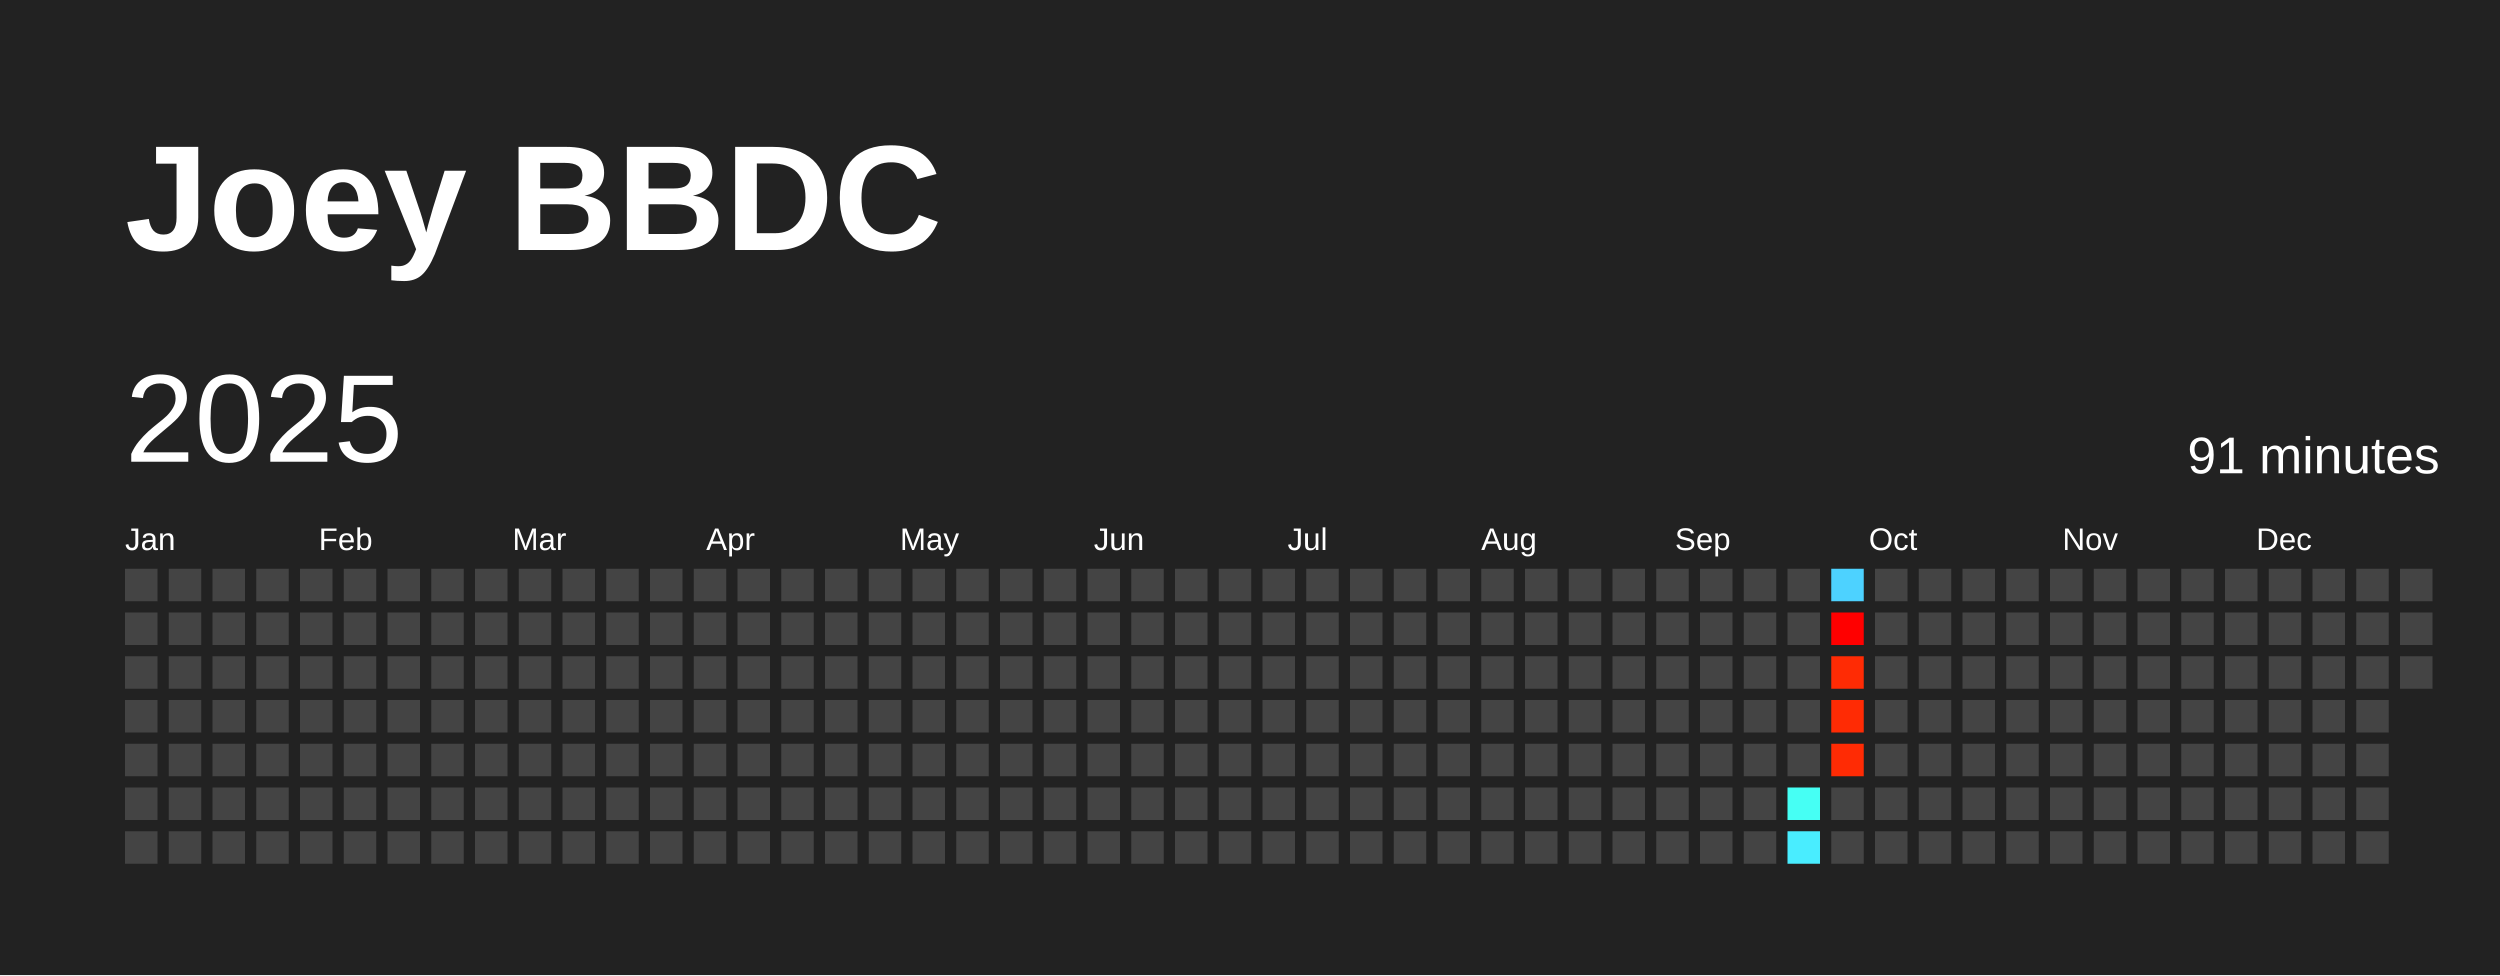
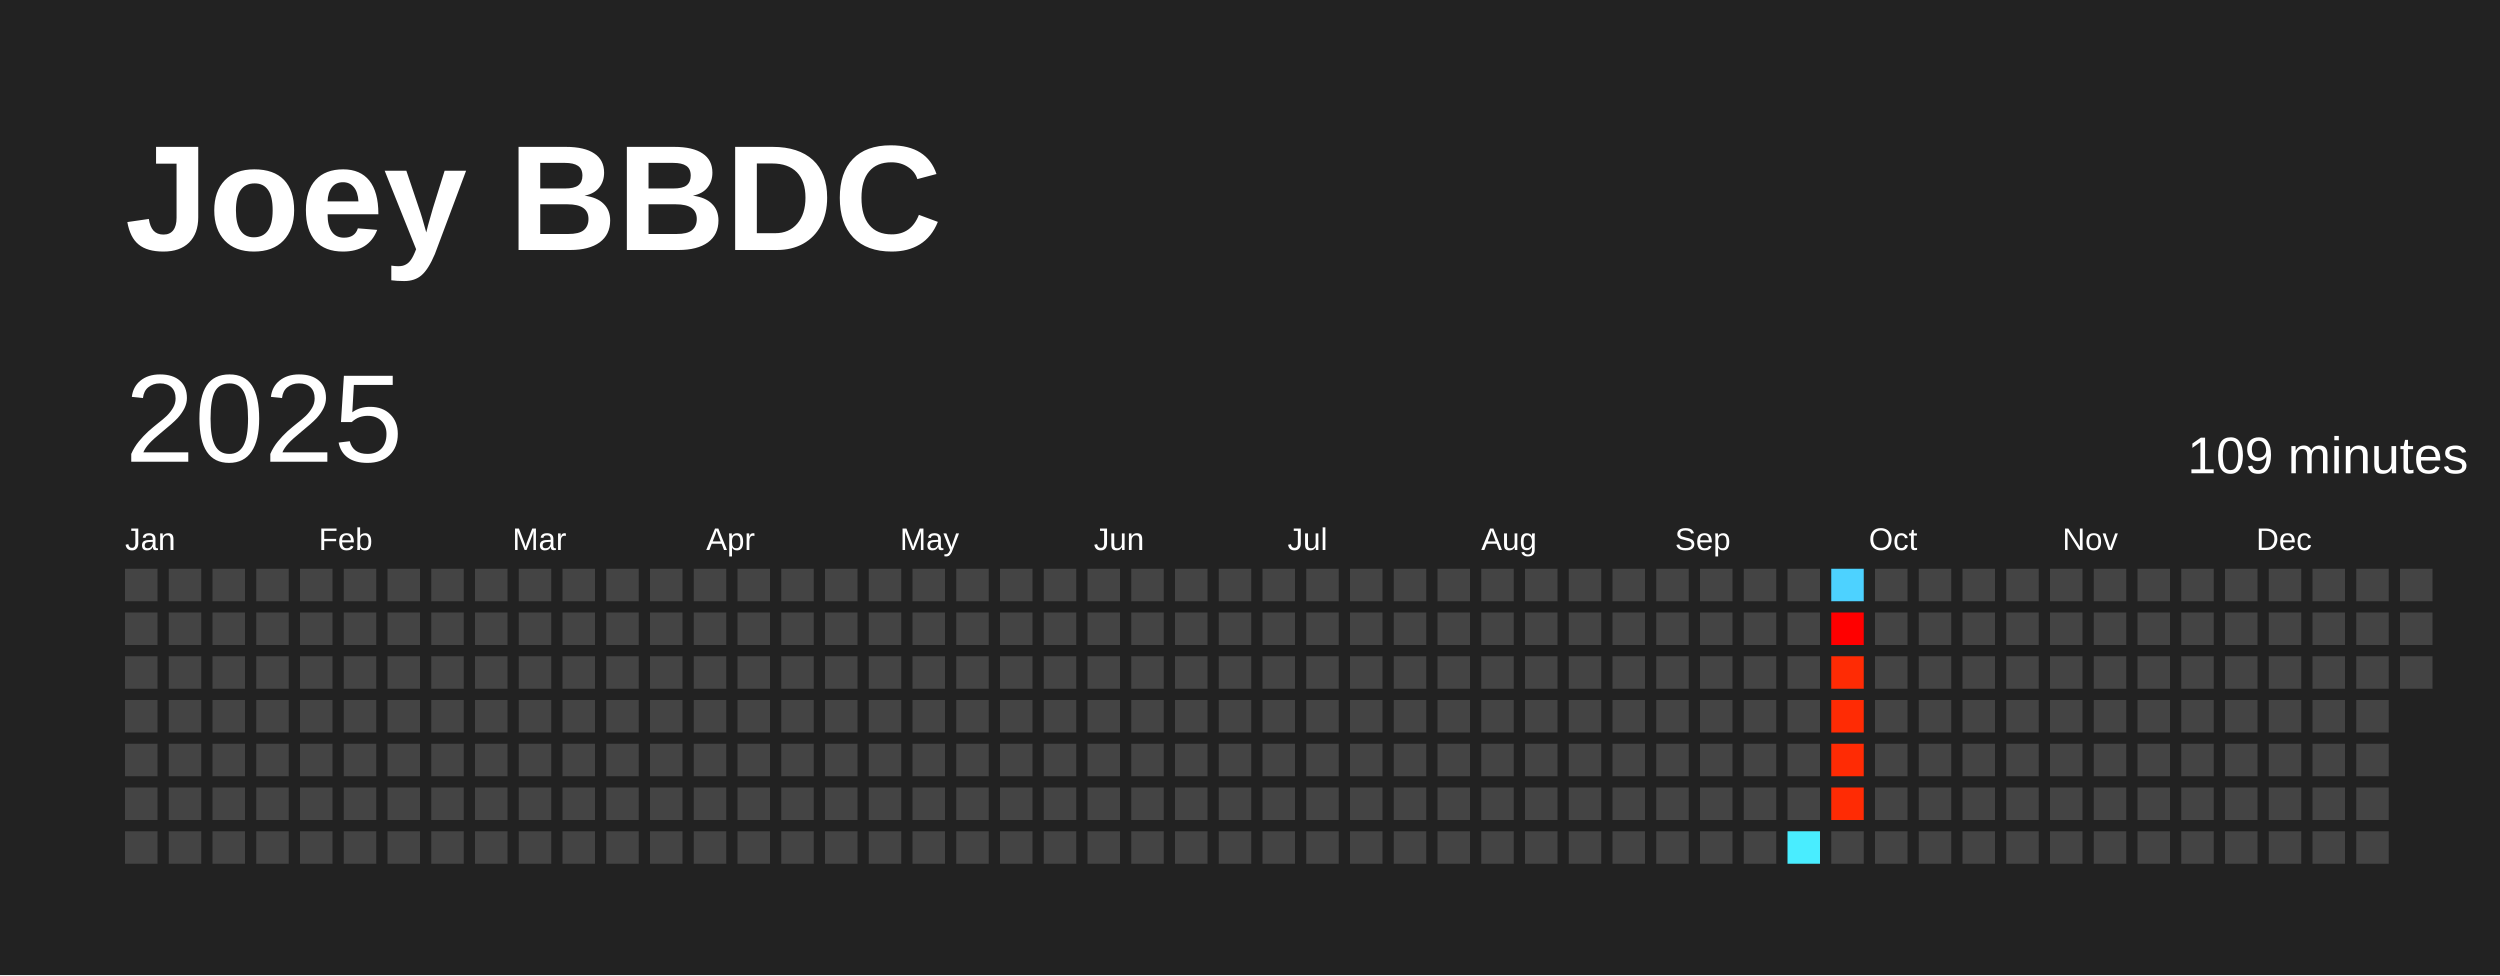
<svg xmlns="http://www.w3.org/2000/svg" baseProfile="full" height="78mm" version="1.1" viewBox="0,0,200,78" width="200mm">
  <defs />
  <rect fill="#222222" height="78" width="200" x="0" y="0" />
  <text fill="#FFFFFF" style="font-size:12px; font-family:Arial; font-weight:bold;" x="10" y="20">Joey BBDC</text>
  <text dominant-baseline="hanging" fill="#FFFFFF" style="font-size:10.0px; font-family:Arial;" x="10" y="30">2025</text>
-   <text dominant-baseline="hanging" fill="#FFFFFF" style="font-size:4.125px; font-family:Arial;" x="175" y="35">91 minutes</text>
+   <text dominant-baseline="hanging" fill="#FFFFFF" style="font-size:4.125px; font-family:Arial;" x="175" y="35">109 minutes</text>
  <text fill="#FFFFFF" style="font-size:2.5px; font-family:Arial" x="10.0" y="44">Jan</text>
  <text fill="#FFFFFF" style="font-size:2.5px; font-family:Arial" x="25.5" y="44">Feb</text>
  <text fill="#FFFFFF" style="font-size:2.5px; font-family:Arial" x="41.0" y="44">Mar</text>
  <text fill="#FFFFFF" style="font-size:2.5px; font-family:Arial" x="56.5" y="44">Apr</text>
  <text fill="#FFFFFF" style="font-size:2.5px; font-family:Arial" x="72.0" y="44">May</text>
  <text fill="#FFFFFF" style="font-size:2.5px; font-family:Arial" x="87.5" y="44">Jun</text>
  <text fill="#FFFFFF" style="font-size:2.5px; font-family:Arial" x="103.0" y="44">Jul</text>
  <text fill="#FFFFFF" style="font-size:2.5px; font-family:Arial" x="118.5" y="44">Aug</text>
  <text fill="#FFFFFF" style="font-size:2.5px; font-family:Arial" x="134.0" y="44">Sep</text>
  <text fill="#FFFFFF" style="font-size:2.5px; font-family:Arial" x="149.5" y="44">Oct</text>
  <text fill="#FFFFFF" style="font-size:2.5px; font-family:Arial" x="165.0" y="44">Nov</text>
  <text fill="#FFFFFF" style="font-size:2.5px; font-family:Arial" x="180.5" y="44">Dec</text>
  <rect fill="#444444" height="2.6" width="2.6" x="10.0" y="45.5" />
  <rect fill="#444444" height="2.6" width="2.6" x="10.0" y="49.0" />
  <rect fill="#444444" height="2.6" width="2.6" x="10.0" y="52.5" />
  <rect fill="#444444" height="2.6" width="2.6" x="10.0" y="56.0" />
  <rect fill="#444444" height="2.6" width="2.6" x="10.0" y="59.5" />
  <rect fill="#444444" height="2.6" width="2.6" x="10.0" y="63.0" />
  <rect fill="#444444" height="2.6" width="2.6" x="10.0" y="66.5" />
  <rect fill="#444444" height="2.6" width="2.6" x="13.5" y="45.5" />
  <rect fill="#444444" height="2.6" width="2.6" x="13.5" y="49.0" />
  <rect fill="#444444" height="2.6" width="2.6" x="13.5" y="52.5" />
  <rect fill="#444444" height="2.6" width="2.6" x="13.5" y="56.0" />
  <rect fill="#444444" height="2.6" width="2.6" x="13.5" y="59.5" />
  <rect fill="#444444" height="2.6" width="2.6" x="13.5" y="63.0" />
  <rect fill="#444444" height="2.6" width="2.6" x="13.5" y="66.5" />
  <rect fill="#444444" height="2.6" width="2.6" x="17.0" y="45.5" />
  <rect fill="#444444" height="2.6" width="2.6" x="17.0" y="49.0" />
  <rect fill="#444444" height="2.6" width="2.6" x="17.0" y="52.5" />
  <rect fill="#444444" height="2.6" width="2.6" x="17.0" y="56.0" />
  <rect fill="#444444" height="2.6" width="2.6" x="17.0" y="59.5" />
  <rect fill="#444444" height="2.6" width="2.6" x="17.0" y="63.0" />
  <rect fill="#444444" height="2.6" width="2.6" x="17.0" y="66.5" />
  <rect fill="#444444" height="2.6" width="2.6" x="20.5" y="45.5" />
  <rect fill="#444444" height="2.6" width="2.6" x="20.5" y="49.0" />
  <rect fill="#444444" height="2.6" width="2.6" x="20.5" y="52.5" />
  <rect fill="#444444" height="2.6" width="2.6" x="20.5" y="56.0" />
  <rect fill="#444444" height="2.6" width="2.6" x="20.5" y="59.5" />
  <rect fill="#444444" height="2.6" width="2.6" x="20.5" y="63.0" />
  <rect fill="#444444" height="2.6" width="2.6" x="20.5" y="66.5" />
  <rect fill="#444444" height="2.6" width="2.6" x="24.0" y="45.5" />
  <rect fill="#444444" height="2.6" width="2.6" x="24.0" y="49.0" />
  <rect fill="#444444" height="2.6" width="2.6" x="24.0" y="52.5" />
  <rect fill="#444444" height="2.6" width="2.6" x="24.0" y="56.0" />
  <rect fill="#444444" height="2.6" width="2.6" x="24.0" y="59.5" />
  <rect fill="#444444" height="2.6" width="2.6" x="24.0" y="63.0" />
  <rect fill="#444444" height="2.6" width="2.6" x="24.0" y="66.5" />
  <rect fill="#444444" height="2.6" width="2.6" x="27.5" y="45.5" />
  <rect fill="#444444" height="2.6" width="2.6" x="27.5" y="49.0" />
  <rect fill="#444444" height="2.6" width="2.6" x="27.5" y="52.5" />
  <rect fill="#444444" height="2.6" width="2.6" x="27.5" y="56.0" />
  <rect fill="#444444" height="2.6" width="2.6" x="27.5" y="59.5" />
  <rect fill="#444444" height="2.6" width="2.6" x="27.5" y="63.0" />
  <rect fill="#444444" height="2.6" width="2.6" x="27.5" y="66.5" />
  <rect fill="#444444" height="2.6" width="2.6" x="31.0" y="45.5" />
  <rect fill="#444444" height="2.6" width="2.6" x="31.0" y="49.0" />
  <rect fill="#444444" height="2.6" width="2.6" x="31.0" y="52.5" />
  <rect fill="#444444" height="2.6" width="2.6" x="31.0" y="56.0" />
  <rect fill="#444444" height="2.6" width="2.6" x="31.0" y="59.5" />
  <rect fill="#444444" height="2.6" width="2.6" x="31.0" y="63.0" />
  <rect fill="#444444" height="2.6" width="2.6" x="31.0" y="66.5" />
  <rect fill="#444444" height="2.6" width="2.6" x="34.5" y="45.5" />
  <rect fill="#444444" height="2.6" width="2.6" x="34.5" y="49.0" />
  <rect fill="#444444" height="2.6" width="2.6" x="34.5" y="52.5" />
  <rect fill="#444444" height="2.6" width="2.6" x="34.5" y="56.0" />
  <rect fill="#444444" height="2.6" width="2.6" x="34.5" y="59.5" />
  <rect fill="#444444" height="2.6" width="2.6" x="34.5" y="63.0" />
  <rect fill="#444444" height="2.6" width="2.6" x="34.5" y="66.5" />
  <rect fill="#444444" height="2.6" width="2.6" x="38.0" y="45.5" />
  <rect fill="#444444" height="2.6" width="2.6" x="38.0" y="49.0" />
  <rect fill="#444444" height="2.6" width="2.6" x="38.0" y="52.5" />
  <rect fill="#444444" height="2.6" width="2.6" x="38.0" y="56.0" />
  <rect fill="#444444" height="2.6" width="2.6" x="38.0" y="59.5" />
  <rect fill="#444444" height="2.6" width="2.6" x="38.0" y="63.0" />
  <rect fill="#444444" height="2.6" width="2.6" x="38.0" y="66.5" />
  <rect fill="#444444" height="2.6" width="2.6" x="41.5" y="45.5" />
  <rect fill="#444444" height="2.6" width="2.6" x="41.5" y="49.0" />
  <rect fill="#444444" height="2.6" width="2.6" x="41.5" y="52.5" />
  <rect fill="#444444" height="2.6" width="2.6" x="41.5" y="56.0" />
  <rect fill="#444444" height="2.6" width="2.6" x="41.5" y="59.5" />
  <rect fill="#444444" height="2.6" width="2.6" x="41.5" y="63.0" />
  <rect fill="#444444" height="2.6" width="2.6" x="41.5" y="66.5" />
  <rect fill="#444444" height="2.6" width="2.6" x="45.0" y="45.5" />
  <rect fill="#444444" height="2.6" width="2.6" x="45.0" y="49.0" />
  <rect fill="#444444" height="2.6" width="2.6" x="45.0" y="52.5" />
  <rect fill="#444444" height="2.6" width="2.6" x="45.0" y="56.0" />
  <rect fill="#444444" height="2.6" width="2.6" x="45.0" y="59.5" />
  <rect fill="#444444" height="2.6" width="2.6" x="45.0" y="63.0" />
  <rect fill="#444444" height="2.6" width="2.6" x="45.0" y="66.5" />
  <rect fill="#444444" height="2.6" width="2.6" x="48.5" y="45.5" />
  <rect fill="#444444" height="2.6" width="2.6" x="48.5" y="49.0" />
  <rect fill="#444444" height="2.6" width="2.6" x="48.5" y="52.5" />
  <rect fill="#444444" height="2.6" width="2.6" x="48.5" y="56.0" />
  <rect fill="#444444" height="2.6" width="2.6" x="48.5" y="59.5" />
  <rect fill="#444444" height="2.6" width="2.6" x="48.5" y="63.0" />
  <rect fill="#444444" height="2.6" width="2.6" x="48.5" y="66.5" />
  <rect fill="#444444" height="2.6" width="2.6" x="52.0" y="45.5" />
  <rect fill="#444444" height="2.6" width="2.6" x="52.0" y="49.0" />
  <rect fill="#444444" height="2.6" width="2.6" x="52.0" y="52.5" />
  <rect fill="#444444" height="2.6" width="2.6" x="52.0" y="56.0" />
  <rect fill="#444444" height="2.6" width="2.6" x="52.0" y="59.5" />
  <rect fill="#444444" height="2.6" width="2.6" x="52.0" y="63.0" />
  <rect fill="#444444" height="2.6" width="2.6" x="52.0" y="66.5" />
  <rect fill="#444444" height="2.6" width="2.6" x="55.5" y="45.5" />
  <rect fill="#444444" height="2.6" width="2.6" x="55.5" y="49.0" />
  <rect fill="#444444" height="2.6" width="2.6" x="55.5" y="52.5" />
  <rect fill="#444444" height="2.6" width="2.6" x="55.5" y="56.0" />
  <rect fill="#444444" height="2.6" width="2.6" x="55.5" y="59.5" />
  <rect fill="#444444" height="2.6" width="2.6" x="55.5" y="63.0" />
  <rect fill="#444444" height="2.6" width="2.6" x="55.5" y="66.5" />
  <rect fill="#444444" height="2.6" width="2.6" x="59.0" y="45.5" />
  <rect fill="#444444" height="2.6" width="2.6" x="59.0" y="49.0" />
  <rect fill="#444444" height="2.6" width="2.6" x="59.0" y="52.5" />
  <rect fill="#444444" height="2.6" width="2.6" x="59.0" y="56.0" />
  <rect fill="#444444" height="2.6" width="2.6" x="59.0" y="59.5" />
  <rect fill="#444444" height="2.6" width="2.6" x="59.0" y="63.0" />
  <rect fill="#444444" height="2.6" width="2.6" x="59.0" y="66.5" />
  <rect fill="#444444" height="2.6" width="2.6" x="62.5" y="45.5" />
  <rect fill="#444444" height="2.6" width="2.6" x="62.5" y="49.0" />
  <rect fill="#444444" height="2.6" width="2.6" x="62.5" y="52.5" />
  <rect fill="#444444" height="2.6" width="2.6" x="62.5" y="56.0" />
  <rect fill="#444444" height="2.6" width="2.6" x="62.5" y="59.5" />
  <rect fill="#444444" height="2.6" width="2.6" x="62.5" y="63.0" />
  <rect fill="#444444" height="2.6" width="2.6" x="62.5" y="66.5" />
  <rect fill="#444444" height="2.6" width="2.6" x="66.0" y="45.5" />
  <rect fill="#444444" height="2.6" width="2.6" x="66.0" y="49.0" />
  <rect fill="#444444" height="2.6" width="2.6" x="66.0" y="52.5" />
  <rect fill="#444444" height="2.6" width="2.6" x="66.0" y="56.0" />
  <rect fill="#444444" height="2.6" width="2.6" x="66.0" y="59.5" />
  <rect fill="#444444" height="2.6" width="2.6" x="66.0" y="63.0" />
  <rect fill="#444444" height="2.6" width="2.6" x="66.0" y="66.5" />
  <rect fill="#444444" height="2.6" width="2.6" x="69.5" y="45.5" />
  <rect fill="#444444" height="2.6" width="2.6" x="69.5" y="49.0" />
  <rect fill="#444444" height="2.6" width="2.6" x="69.5" y="52.5" />
  <rect fill="#444444" height="2.6" width="2.6" x="69.5" y="56.0" />
  <rect fill="#444444" height="2.6" width="2.6" x="69.5" y="59.5" />
  <rect fill="#444444" height="2.6" width="2.6" x="69.5" y="63.0" />
  <rect fill="#444444" height="2.6" width="2.6" x="69.5" y="66.5" />
  <rect fill="#444444" height="2.6" width="2.6" x="73.0" y="45.5" />
  <rect fill="#444444" height="2.6" width="2.6" x="73.0" y="49.0" />
  <rect fill="#444444" height="2.6" width="2.6" x="73.0" y="52.5" />
  <rect fill="#444444" height="2.6" width="2.6" x="73.0" y="56.0" />
  <rect fill="#444444" height="2.6" width="2.6" x="73.0" y="59.5" />
  <rect fill="#444444" height="2.6" width="2.6" x="73.0" y="63.0" />
  <rect fill="#444444" height="2.6" width="2.6" x="73.0" y="66.5" />
  <rect fill="#444444" height="2.6" width="2.6" x="76.5" y="45.5" />
  <rect fill="#444444" height="2.6" width="2.6" x="76.5" y="49.0" />
  <rect fill="#444444" height="2.6" width="2.6" x="76.5" y="52.5" />
  <rect fill="#444444" height="2.6" width="2.6" x="76.5" y="56.0" />
  <rect fill="#444444" height="2.6" width="2.6" x="76.5" y="59.5" />
  <rect fill="#444444" height="2.6" width="2.6" x="76.5" y="63.0" />
  <rect fill="#444444" height="2.6" width="2.6" x="76.5" y="66.5" />
  <rect fill="#444444" height="2.6" width="2.6" x="80.0" y="45.5" />
  <rect fill="#444444" height="2.6" width="2.6" x="80.0" y="49.0" />
  <rect fill="#444444" height="2.6" width="2.6" x="80.0" y="52.5" />
  <rect fill="#444444" height="2.6" width="2.6" x="80.0" y="56.0" />
  <rect fill="#444444" height="2.6" width="2.6" x="80.0" y="59.5" />
  <rect fill="#444444" height="2.6" width="2.6" x="80.0" y="63.0" />
  <rect fill="#444444" height="2.6" width="2.6" x="80.0" y="66.5" />
  <rect fill="#444444" height="2.6" width="2.6" x="83.5" y="45.5" />
  <rect fill="#444444" height="2.6" width="2.6" x="83.5" y="49.0" />
  <rect fill="#444444" height="2.6" width="2.6" x="83.5" y="52.5" />
  <rect fill="#444444" height="2.6" width="2.6" x="83.5" y="56.0" />
  <rect fill="#444444" height="2.6" width="2.6" x="83.5" y="59.5" />
  <rect fill="#444444" height="2.6" width="2.6" x="83.5" y="63.0" />
  <rect fill="#444444" height="2.6" width="2.6" x="83.5" y="66.5" />
  <rect fill="#444444" height="2.6" width="2.6" x="87.0" y="45.5" />
  <rect fill="#444444" height="2.6" width="2.6" x="87.0" y="49.0" />
  <rect fill="#444444" height="2.6" width="2.6" x="87.0" y="52.5" />
  <rect fill="#444444" height="2.6" width="2.6" x="87.0" y="56.0" />
  <rect fill="#444444" height="2.6" width="2.6" x="87.0" y="59.5" />
  <rect fill="#444444" height="2.6" width="2.6" x="87.0" y="63.0" />
  <rect fill="#444444" height="2.6" width="2.6" x="87.0" y="66.5" />
  <rect fill="#444444" height="2.6" width="2.6" x="90.5" y="45.5" />
  <rect fill="#444444" height="2.6" width="2.6" x="90.5" y="49.0" />
  <rect fill="#444444" height="2.6" width="2.6" x="90.5" y="52.5" />
  <rect fill="#444444" height="2.6" width="2.6" x="90.5" y="56.0" />
  <rect fill="#444444" height="2.6" width="2.6" x="90.5" y="59.5" />
  <rect fill="#444444" height="2.6" width="2.6" x="90.5" y="63.0" />
  <rect fill="#444444" height="2.6" width="2.6" x="90.5" y="66.5" />
  <rect fill="#444444" height="2.6" width="2.6" x="94.0" y="45.5" />
  <rect fill="#444444" height="2.6" width="2.6" x="94.0" y="49.0" />
  <rect fill="#444444" height="2.6" width="2.6" x="94.0" y="52.5" />
  <rect fill="#444444" height="2.6" width="2.6" x="94.0" y="56.0" />
  <rect fill="#444444" height="2.6" width="2.6" x="94.0" y="59.5" />
  <rect fill="#444444" height="2.6" width="2.6" x="94.0" y="63.0" />
  <rect fill="#444444" height="2.6" width="2.6" x="94.0" y="66.5" />
  <rect fill="#444444" height="2.6" width="2.6" x="97.5" y="45.5" />
  <rect fill="#444444" height="2.6" width="2.6" x="97.5" y="49.0" />
  <rect fill="#444444" height="2.6" width="2.6" x="97.5" y="52.5" />
  <rect fill="#444444" height="2.6" width="2.6" x="97.5" y="56.0" />
  <rect fill="#444444" height="2.6" width="2.6" x="97.5" y="59.5" />
  <rect fill="#444444" height="2.6" width="2.6" x="97.5" y="63.0" />
  <rect fill="#444444" height="2.6" width="2.6" x="97.5" y="66.5" />
  <rect fill="#444444" height="2.6" width="2.6" x="101.0" y="45.5" />
  <rect fill="#444444" height="2.6" width="2.6" x="101.0" y="49.0" />
  <rect fill="#444444" height="2.6" width="2.6" x="101.0" y="52.5" />
  <rect fill="#444444" height="2.6" width="2.6" x="101.0" y="56.0" />
  <rect fill="#444444" height="2.6" width="2.6" x="101.0" y="59.5" />
  <rect fill="#444444" height="2.6" width="2.6" x="101.0" y="63.0" />
  <rect fill="#444444" height="2.6" width="2.6" x="101.0" y="66.5" />
  <rect fill="#444444" height="2.6" width="2.6" x="104.5" y="45.5" />
  <rect fill="#444444" height="2.6" width="2.6" x="104.5" y="49.0" />
  <rect fill="#444444" height="2.6" width="2.6" x="104.5" y="52.5" />
  <rect fill="#444444" height="2.6" width="2.6" x="104.5" y="56.0" />
  <rect fill="#444444" height="2.6" width="2.6" x="104.5" y="59.5" />
  <rect fill="#444444" height="2.6" width="2.6" x="104.5" y="63.0" />
  <rect fill="#444444" height="2.6" width="2.6" x="104.5" y="66.5" />
  <rect fill="#444444" height="2.6" width="2.6" x="108.0" y="45.5" />
  <rect fill="#444444" height="2.6" width="2.6" x="108.0" y="49.0" />
  <rect fill="#444444" height="2.6" width="2.6" x="108.0" y="52.5" />
  <rect fill="#444444" height="2.6" width="2.6" x="108.0" y="56.0" />
  <rect fill="#444444" height="2.6" width="2.6" x="108.0" y="59.5" />
  <rect fill="#444444" height="2.6" width="2.6" x="108.0" y="63.0" />
  <rect fill="#444444" height="2.6" width="2.6" x="108.0" y="66.5" />
  <rect fill="#444444" height="2.6" width="2.6" x="111.5" y="45.5" />
  <rect fill="#444444" height="2.6" width="2.6" x="111.5" y="49.0" />
  <rect fill="#444444" height="2.6" width="2.6" x="111.5" y="52.5" />
  <rect fill="#444444" height="2.6" width="2.6" x="111.5" y="56.0" />
  <rect fill="#444444" height="2.6" width="2.6" x="111.5" y="59.5" />
  <rect fill="#444444" height="2.6" width="2.6" x="111.5" y="63.0" />
  <rect fill="#444444" height="2.6" width="2.6" x="111.5" y="66.5" />
  <rect fill="#444444" height="2.6" width="2.6" x="115.0" y="45.5" />
  <rect fill="#444444" height="2.6" width="2.6" x="115.0" y="49.0" />
  <rect fill="#444444" height="2.6" width="2.6" x="115.0" y="52.5" />
  <rect fill="#444444" height="2.6" width="2.6" x="115.0" y="56.0" />
  <rect fill="#444444" height="2.6" width="2.6" x="115.0" y="59.5" />
  <rect fill="#444444" height="2.6" width="2.6" x="115.0" y="63.0" />
  <rect fill="#444444" height="2.6" width="2.6" x="115.0" y="66.5" />
  <rect fill="#444444" height="2.6" width="2.6" x="118.5" y="45.5" />
  <rect fill="#444444" height="2.6" width="2.6" x="118.5" y="49.0" />
  <rect fill="#444444" height="2.6" width="2.6" x="118.5" y="52.5" />
  <rect fill="#444444" height="2.6" width="2.6" x="118.5" y="56.0" />
  <rect fill="#444444" height="2.6" width="2.6" x="118.5" y="59.5" />
  <rect fill="#444444" height="2.6" width="2.6" x="118.5" y="63.0" />
  <rect fill="#444444" height="2.6" width="2.6" x="118.5" y="66.5" />
  <rect fill="#444444" height="2.6" width="2.6" x="122.0" y="45.5" />
  <rect fill="#444444" height="2.6" width="2.6" x="122.0" y="49.0" />
  <rect fill="#444444" height="2.6" width="2.6" x="122.0" y="52.5" />
  <rect fill="#444444" height="2.6" width="2.6" x="122.0" y="56.0" />
  <rect fill="#444444" height="2.6" width="2.6" x="122.0" y="59.5" />
  <rect fill="#444444" height="2.6" width="2.6" x="122.0" y="63.0" />
  <rect fill="#444444" height="2.6" width="2.6" x="122.0" y="66.5" />
  <rect fill="#444444" height="2.6" width="2.6" x="125.5" y="45.5" />
  <rect fill="#444444" height="2.6" width="2.6" x="125.5" y="49.0" />
  <rect fill="#444444" height="2.6" width="2.6" x="125.5" y="52.5" />
  <rect fill="#444444" height="2.6" width="2.6" x="125.5" y="56.0" />
  <rect fill="#444444" height="2.6" width="2.6" x="125.5" y="59.5" />
  <rect fill="#444444" height="2.6" width="2.6" x="125.5" y="63.0" />
  <rect fill="#444444" height="2.6" width="2.6" x="125.5" y="66.5" />
  <rect fill="#444444" height="2.6" width="2.6" x="129.0" y="45.5" />
  <rect fill="#444444" height="2.6" width="2.6" x="129.0" y="49.0" />
  <rect fill="#444444" height="2.6" width="2.6" x="129.0" y="52.5" />
  <rect fill="#444444" height="2.6" width="2.6" x="129.0" y="56.0" />
  <rect fill="#444444" height="2.6" width="2.6" x="129.0" y="59.5" />
  <rect fill="#444444" height="2.6" width="2.6" x="129.0" y="63.0" />
  <rect fill="#444444" height="2.6" width="2.6" x="129.0" y="66.5" />
  <rect fill="#444444" height="2.6" width="2.6" x="132.5" y="45.5" />
  <rect fill="#444444" height="2.6" width="2.6" x="132.5" y="49.0" />
  <rect fill="#444444" height="2.6" width="2.6" x="132.5" y="52.5" />
  <rect fill="#444444" height="2.6" width="2.6" x="132.5" y="56.0" />
  <rect fill="#444444" height="2.6" width="2.6" x="132.5" y="59.5" />
  <rect fill="#444444" height="2.6" width="2.6" x="132.5" y="63.0" />
  <rect fill="#444444" height="2.6" width="2.6" x="132.5" y="66.5" />
  <rect fill="#444444" height="2.6" width="2.6" x="136.0" y="45.5" />
  <rect fill="#444444" height="2.6" width="2.6" x="136.0" y="49.0" />
  <rect fill="#444444" height="2.6" width="2.6" x="136.0" y="52.5" />
  <rect fill="#444444" height="2.6" width="2.6" x="136.0" y="56.0" />
  <rect fill="#444444" height="2.6" width="2.6" x="136.0" y="59.5" />
  <rect fill="#444444" height="2.6" width="2.6" x="136.0" y="63.0" />
  <rect fill="#444444" height="2.6" width="2.6" x="136.0" y="66.5" />
  <rect fill="#444444" height="2.6" width="2.6" x="139.5" y="45.5" />
  <rect fill="#444444" height="2.6" width="2.6" x="139.5" y="49.0" />
  <rect fill="#444444" height="2.6" width="2.6" x="139.5" y="52.5" />
  <rect fill="#444444" height="2.6" width="2.6" x="139.5" y="56.0" />
  <rect fill="#444444" height="2.6" width="2.6" x="139.5" y="59.5" />
  <rect fill="#444444" height="2.6" width="2.6" x="139.5" y="63.0" />
  <rect fill="#444444" height="2.6" width="2.6" x="139.5" y="66.5" />
  <rect fill="#444444" height="2.6" width="2.6" x="143.0" y="45.5" />
  <rect fill="#444444" height="2.6" width="2.6" x="143.0" y="49.0" />
  <rect fill="#444444" height="2.6" width="2.6" x="143.0" y="52.5" />
  <rect fill="#444444" height="2.6" width="2.6" x="143.0" y="56.0" />
  <rect fill="#444444" height="2.6" width="2.6" x="143.0" y="59.5" />
-   <rect fill="#46fff4" height="2.6" width="2.6" x="143.0" y="63.0" />
+   <rect fill="#444444" height="2.6" width="2.6" x="143.0" y="63.0" />
  <rect fill="#49edff" height="2.6" width="2.6" x="143.0" y="66.5" />
  <rect fill="#4dd2ff" height="2.6" width="2.6" x="146.5" y="45.5" />
  <rect fill="red" height="2.6" width="2.6" x="146.5" y="49.0" />
  <rect fill="#ff2b04" height="2.6" width="2.6" x="146.5" y="52.5" />
  <rect fill="#ff2b04" height="2.6" width="2.6" x="146.5" y="56.0" />
  <rect fill="#ff2b04" height="2.6" width="2.6" x="146.5" y="59.5" />
-   <rect fill="#444444" height="2.6" width="2.6" x="146.5" y="63.0" />
+   <rect fill="#ff2b04" height="2.6" width="2.6" x="146.5" y="63.0" />
  <rect fill="#444444" height="2.6" width="2.6" x="146.5" y="66.5" />
  <rect fill="#444444" height="2.6" width="2.6" x="150.0" y="45.5" />
  <rect fill="#444444" height="2.6" width="2.6" x="150.0" y="49.0" />
  <rect fill="#444444" height="2.6" width="2.6" x="150.0" y="52.5" />
  <rect fill="#444444" height="2.6" width="2.6" x="150.0" y="56.0" />
  <rect fill="#444444" height="2.6" width="2.6" x="150.0" y="59.5" />
  <rect fill="#444444" height="2.6" width="2.6" x="150.0" y="63.0" />
  <rect fill="#444444" height="2.6" width="2.6" x="150.0" y="66.5" />
  <rect fill="#444444" height="2.6" width="2.6" x="153.5" y="45.5" />
  <rect fill="#444444" height="2.6" width="2.6" x="153.5" y="49.0" />
  <rect fill="#444444" height="2.6" width="2.6" x="153.5" y="52.5" />
  <rect fill="#444444" height="2.6" width="2.6" x="153.5" y="56.0" />
  <rect fill="#444444" height="2.6" width="2.6" x="153.5" y="59.5" />
  <rect fill="#444444" height="2.6" width="2.6" x="153.5" y="63.0" />
  <rect fill="#444444" height="2.6" width="2.6" x="153.5" y="66.5" />
  <rect fill="#444444" height="2.6" width="2.6" x="157.0" y="45.5" />
  <rect fill="#444444" height="2.6" width="2.6" x="157.0" y="49.0" />
  <rect fill="#444444" height="2.6" width="2.6" x="157.0" y="52.5" />
  <rect fill="#444444" height="2.6" width="2.6" x="157.0" y="56.0" />
  <rect fill="#444444" height="2.6" width="2.6" x="157.0" y="59.5" />
  <rect fill="#444444" height="2.6" width="2.6" x="157.0" y="63.0" />
  <rect fill="#444444" height="2.6" width="2.6" x="157.0" y="66.5" />
  <rect fill="#444444" height="2.6" width="2.6" x="160.5" y="45.5" />
  <rect fill="#444444" height="2.6" width="2.6" x="160.5" y="49.0" />
  <rect fill="#444444" height="2.6" width="2.6" x="160.5" y="52.5" />
  <rect fill="#444444" height="2.6" width="2.6" x="160.5" y="56.0" />
  <rect fill="#444444" height="2.6" width="2.6" x="160.5" y="59.5" />
  <rect fill="#444444" height="2.6" width="2.6" x="160.5" y="63.0" />
  <rect fill="#444444" height="2.6" width="2.6" x="160.5" y="66.5" />
  <rect fill="#444444" height="2.6" width="2.6" x="164.0" y="45.5" />
  <rect fill="#444444" height="2.6" width="2.6" x="164.0" y="49.0" />
  <rect fill="#444444" height="2.6" width="2.6" x="164.0" y="52.5" />
  <rect fill="#444444" height="2.6" width="2.6" x="164.0" y="56.0" />
  <rect fill="#444444" height="2.6" width="2.6" x="164.0" y="59.5" />
  <rect fill="#444444" height="2.6" width="2.6" x="164.0" y="63.0" />
  <rect fill="#444444" height="2.6" width="2.6" x="164.0" y="66.5" />
  <rect fill="#444444" height="2.6" width="2.6" x="167.5" y="45.5" />
  <rect fill="#444444" height="2.6" width="2.6" x="167.5" y="49.0" />
  <rect fill="#444444" height="2.6" width="2.6" x="167.5" y="52.5" />
  <rect fill="#444444" height="2.6" width="2.6" x="167.5" y="56.0" />
  <rect fill="#444444" height="2.6" width="2.6" x="167.5" y="59.5" />
  <rect fill="#444444" height="2.6" width="2.6" x="167.5" y="63.0" />
  <rect fill="#444444" height="2.6" width="2.6" x="167.5" y="66.5" />
  <rect fill="#444444" height="2.6" width="2.6" x="171.0" y="45.5" />
  <rect fill="#444444" height="2.6" width="2.6" x="171.0" y="49.0" />
  <rect fill="#444444" height="2.6" width="2.6" x="171.0" y="52.5" />
  <rect fill="#444444" height="2.6" width="2.6" x="171.0" y="56.0" />
  <rect fill="#444444" height="2.6" width="2.6" x="171.0" y="59.5" />
  <rect fill="#444444" height="2.6" width="2.6" x="171.0" y="63.0" />
  <rect fill="#444444" height="2.6" width="2.6" x="171.0" y="66.5" />
  <rect fill="#444444" height="2.6" width="2.6" x="174.5" y="45.5" />
  <rect fill="#444444" height="2.6" width="2.6" x="174.5" y="49.0" />
  <rect fill="#444444" height="2.6" width="2.6" x="174.5" y="52.5" />
  <rect fill="#444444" height="2.6" width="2.6" x="174.5" y="56.0" />
  <rect fill="#444444" height="2.6" width="2.6" x="174.5" y="59.5" />
  <rect fill="#444444" height="2.6" width="2.6" x="174.5" y="63.0" />
  <rect fill="#444444" height="2.6" width="2.6" x="174.5" y="66.5" />
  <rect fill="#444444" height="2.6" width="2.6" x="178.0" y="45.5" />
  <rect fill="#444444" height="2.6" width="2.6" x="178.0" y="49.0" />
  <rect fill="#444444" height="2.6" width="2.6" x="178.0" y="52.5" />
  <rect fill="#444444" height="2.6" width="2.6" x="178.0" y="56.0" />
  <rect fill="#444444" height="2.6" width="2.6" x="178.0" y="59.5" />
  <rect fill="#444444" height="2.6" width="2.6" x="178.0" y="63.0" />
  <rect fill="#444444" height="2.6" width="2.6" x="178.0" y="66.5" />
  <rect fill="#444444" height="2.6" width="2.6" x="181.5" y="45.5" />
  <rect fill="#444444" height="2.6" width="2.6" x="181.5" y="49.0" />
  <rect fill="#444444" height="2.6" width="2.6" x="181.5" y="52.5" />
  <rect fill="#444444" height="2.6" width="2.6" x="181.5" y="56.0" />
  <rect fill="#444444" height="2.6" width="2.6" x="181.5" y="59.5" />
  <rect fill="#444444" height="2.6" width="2.6" x="181.5" y="63.0" />
  <rect fill="#444444" height="2.6" width="2.6" x="181.5" y="66.5" />
  <rect fill="#444444" height="2.6" width="2.6" x="185.0" y="45.5" />
  <rect fill="#444444" height="2.6" width="2.6" x="185.0" y="49.0" />
  <rect fill="#444444" height="2.6" width="2.6" x="185.0" y="52.5" />
  <rect fill="#444444" height="2.6" width="2.6" x="185.0" y="56.0" />
  <rect fill="#444444" height="2.6" width="2.6" x="185.0" y="59.5" />
  <rect fill="#444444" height="2.6" width="2.6" x="185.0" y="63.0" />
  <rect fill="#444444" height="2.6" width="2.6" x="185.0" y="66.5" />
  <rect fill="#444444" height="2.6" width="2.6" x="188.5" y="45.5" />
  <rect fill="#444444" height="2.6" width="2.6" x="188.5" y="49.0" />
  <rect fill="#444444" height="2.6" width="2.6" x="188.5" y="52.5" />
  <rect fill="#444444" height="2.6" width="2.6" x="188.5" y="56.0" />
  <rect fill="#444444" height="2.6" width="2.6" x="188.5" y="59.5" />
  <rect fill="#444444" height="2.6" width="2.6" x="188.5" y="63.0" />
  <rect fill="#444444" height="2.6" width="2.6" x="188.5" y="66.5" />
  <rect fill="#444444" height="2.6" width="2.6" x="192.0" y="45.5" />
  <rect fill="#444444" height="2.6" width="2.6" x="192.0" y="49.0" />
  <rect fill="#444444" height="2.6" width="2.6" x="192.0" y="52.5" />
</svg>
